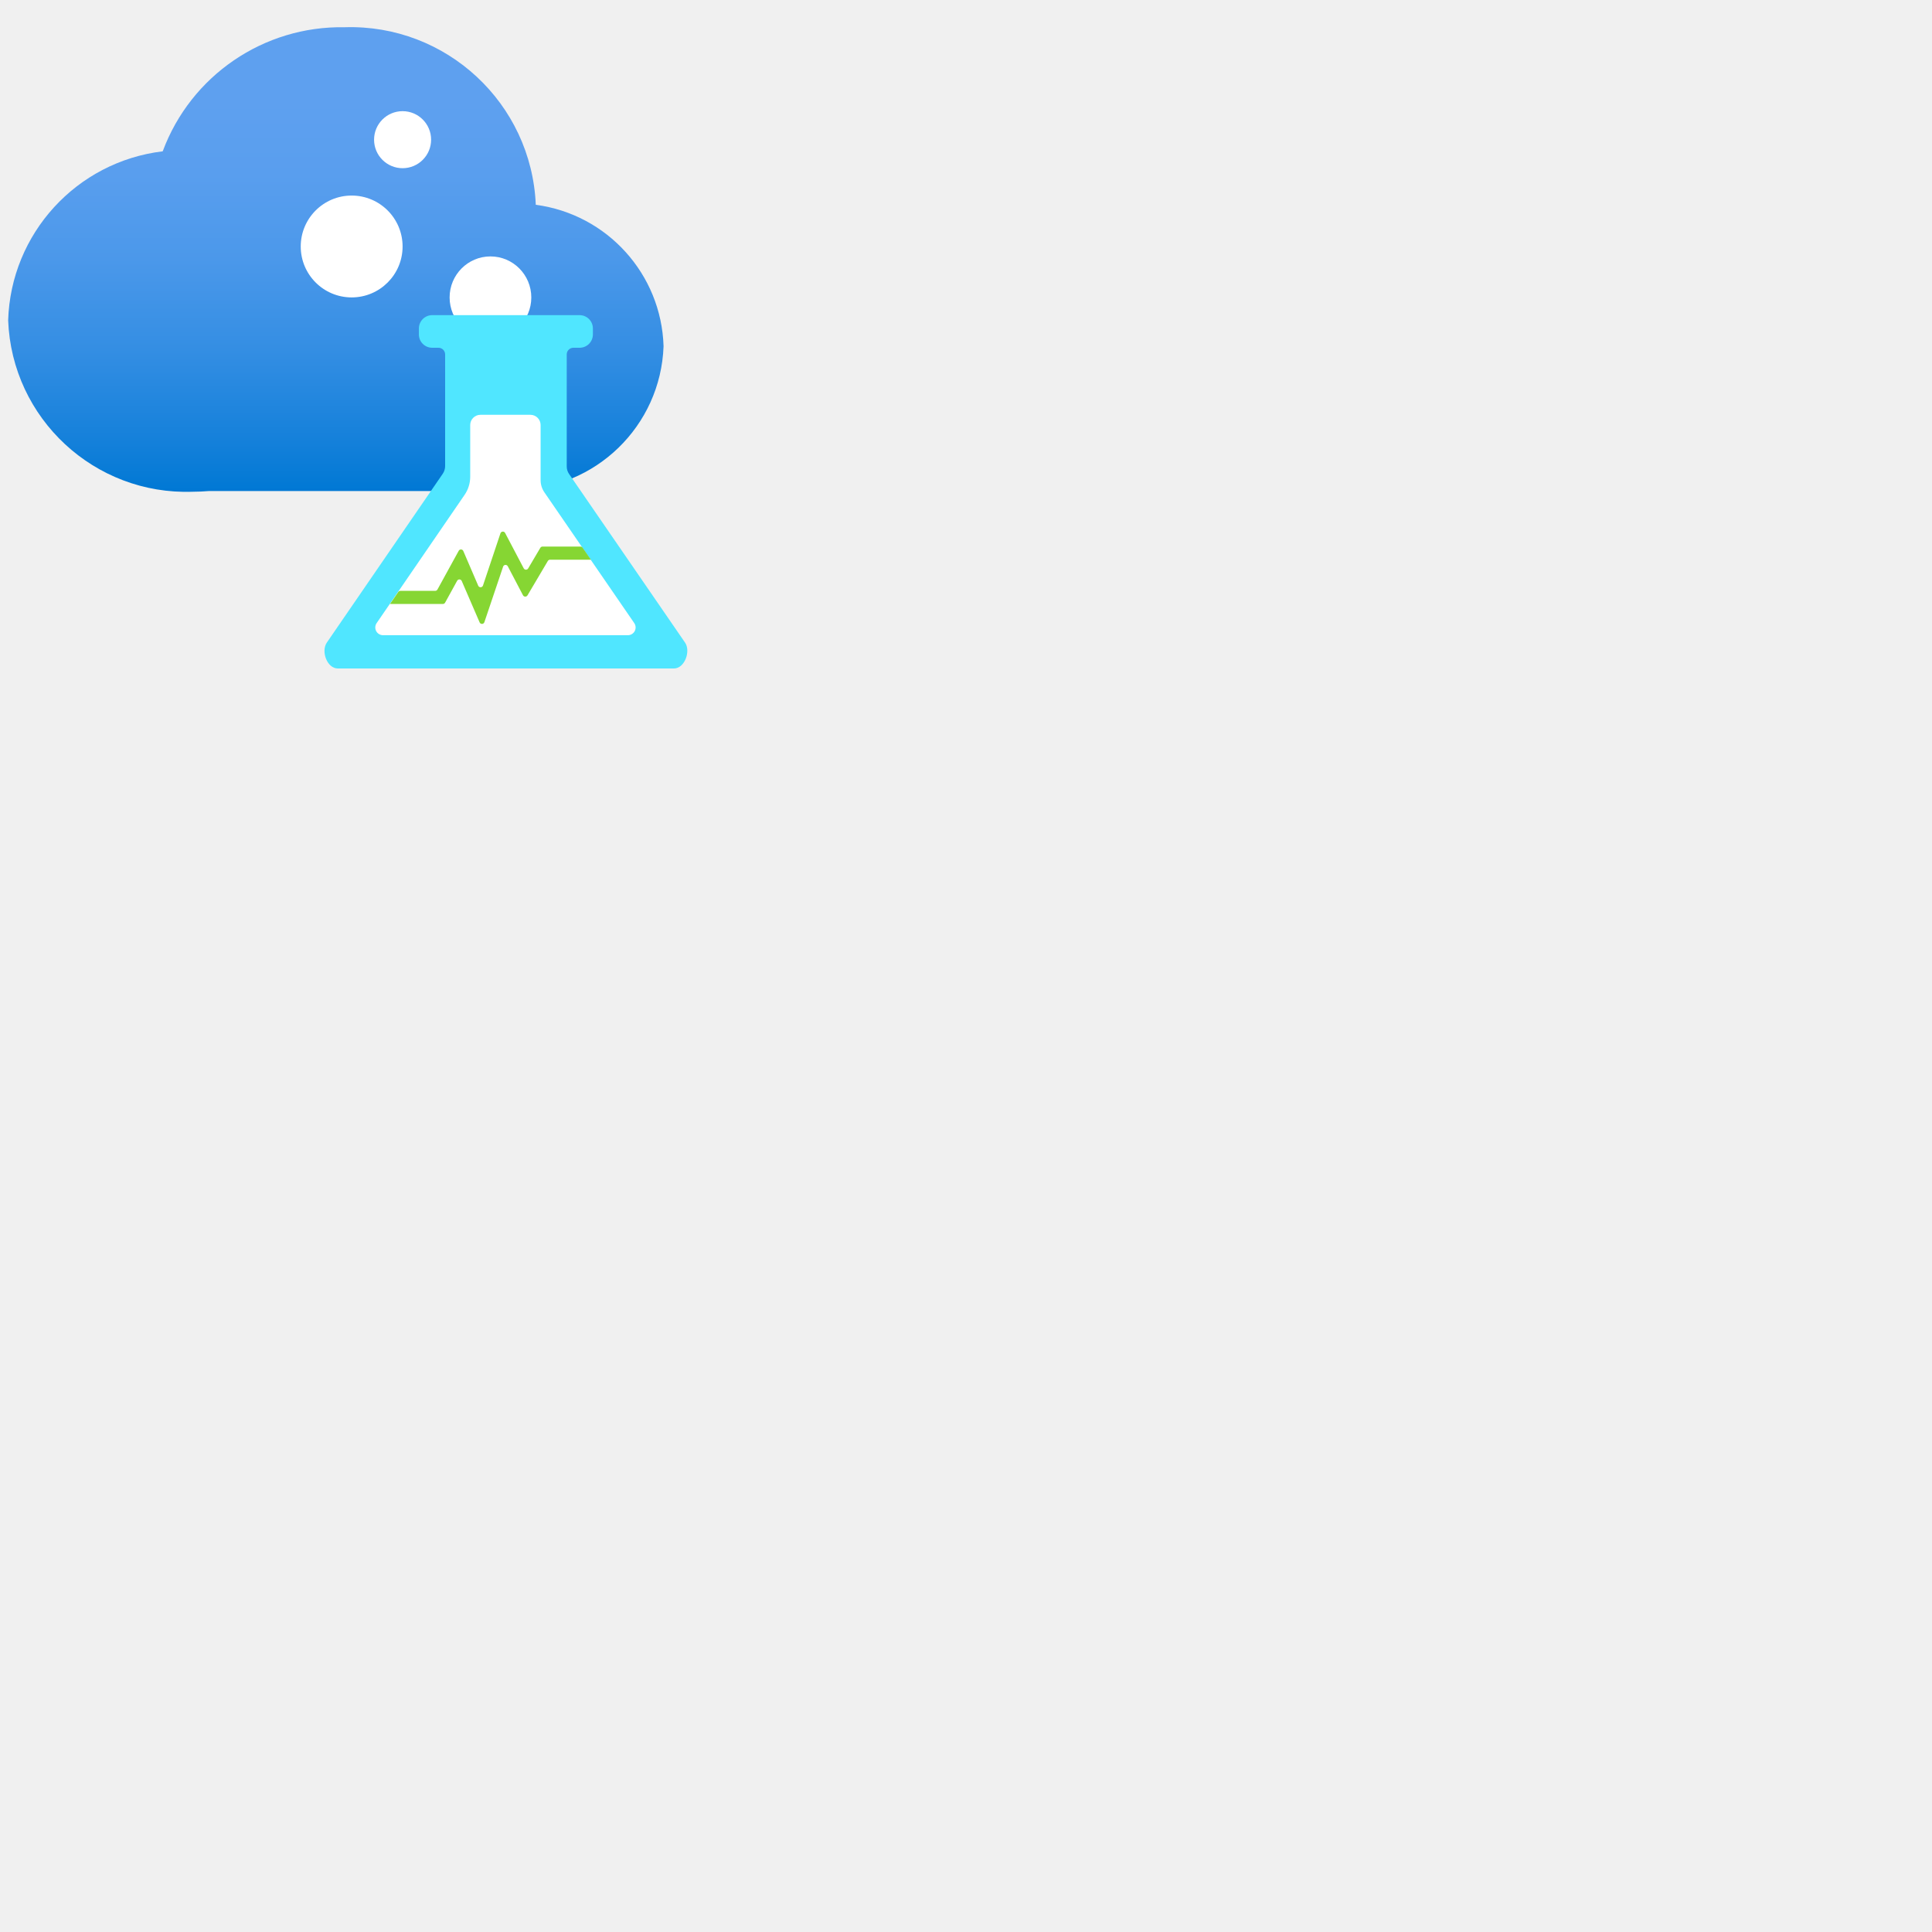
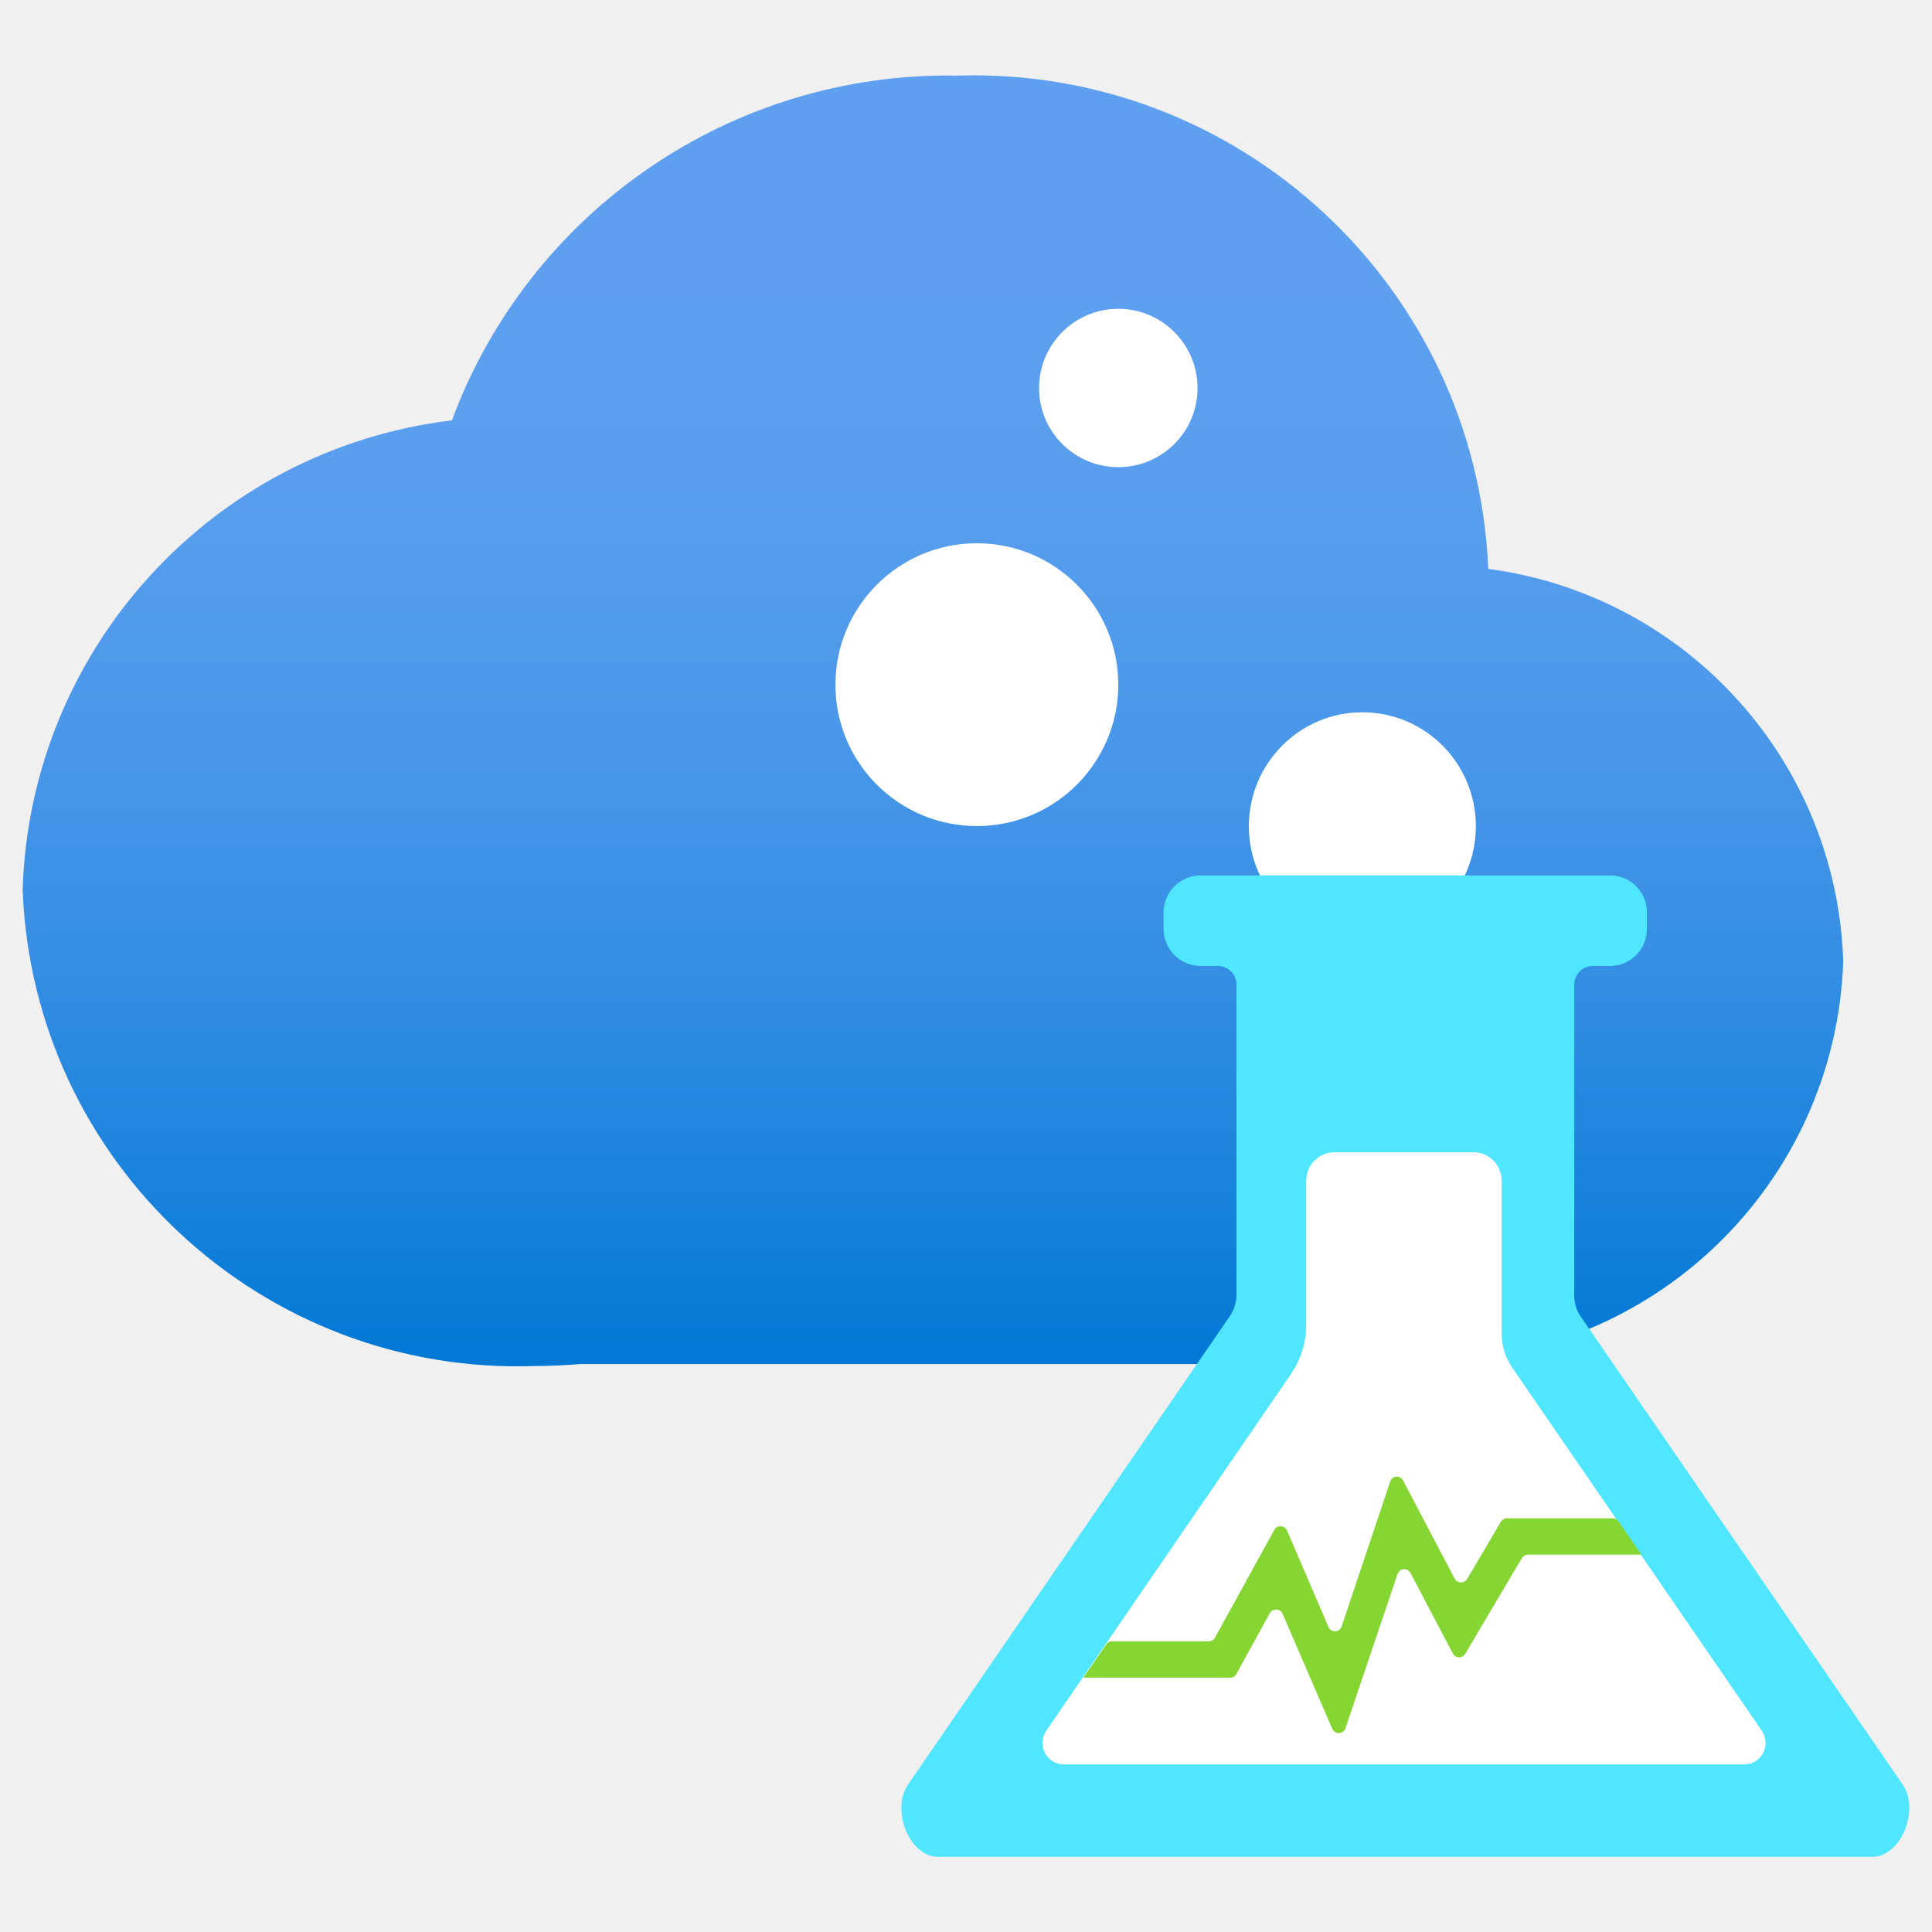
- <svg xmlns="http://www.w3.org/2000/svg" viewBox="0 0 50 50">
+ <svg xmlns="http://www.w3.org/2000/svg" width="50pt" height="50pt" viewBox="0 0 50 50" version="1.1">
  <defs>
-     <linearGradient id="bd6e50c9-d5a4-4e74-abad-3b4ae921495e" x1="8.693" y1="12.726" x2="8.693" y2="0.705" gradientUnits="userSpaceOnUse">
-       <stop offset="0" stop-color="#0078d4" />
-       <stop offset="0.105" stop-color="#1480da" />
-       <stop offset="0.306" stop-color="#348ee3" />
-       <stop offset="0.5" stop-color="#4b98ea" />
-       <stop offset="0.682" stop-color="#599eee" />
-       <stop offset="0.84" stop-color="#5ea0ef" />
+     <linearGradient id="linear0" gradientUnits="userSpaceOnUse" x1="8.693" y1="12.726" x2="8.693" y2="0.705" gradientTransform="matrix(2.777778,0,0,2.777778,0,0)">
+       <stop offset="0" style="stop-color:rgb(0%,47.059%,83.137%);stop-opacity:1;" />
+       <stop offset="0.105" style="stop-color:rgb(7.843%,50.196%,85.49%);stop-opacity:1;" />
+       <stop offset="0.306" style="stop-color:rgb(20.392%,55.686%,89.02%);stop-opacity:1;" />
+       <stop offset="0.5" style="stop-color:rgb(29.412%,59.608%,91.765%);stop-opacity:1;" />
+       <stop offset="0.682" style="stop-color:rgb(34.902%,61.961%,93.333%);stop-opacity:1;" />
+       <stop offset="0.84" style="stop-color:rgb(36.863%,62.745%,93.725%);stop-opacity:1;" />
    </linearGradient>
  </defs>
-   <g id="b4e13e5d-9325-4dd7-a191-90f94b60adf1" />
-   <g>
-     <rect width="50" height="50" fill="none" />
-     <rect width="50" height="50" fill="none" />
-     <g>
-       <path d="M17.173,8.961A3.811,3.811,0,0,0,13.866,5.3,4.8,4.8,0,0,0,8.919.705,4.926,4.926,0,0,0,4.211,3.916a4.547,4.547,0,0,0-4,4.375,4.615,4.615,0,0,0,4.776,4.435c.141,0,.281-.007.42-.018h7.734a.769.769,0,0,0,.2-.031A3.855,3.855,0,0,0,17.173,8.961Z" fill="url(#bd6e50c9-d5a4-4e74-abad-3b4ae921495e)" />
-       <circle cx="9.101" cy="6.379" r="1.318" fill="#fff" />
-       <ellipse cx="12.693" cy="7.698" rx="1.057" ry="1.062" fill="#fff" />
-       <circle cx="10.419" cy="3.615" r="0.738" fill="#fff" />
-       <g>
-         <path d="M17.442,17.3h-8.7c-.277,0-.44-.443-.283-.671l3-4.369a.351.351,0,0,0,.061-.2V9.172A.173.173,0,0,0,11.346,9h-.161a.344.344,0,0,1-.344-.344V8.5a.344.344,0,0,1,.344-.344H15a.344.344,0,0,1,.344.344v.155A.344.344,0,0,1,15,9h-.161a.172.172,0,0,0-.172.172v2.895a.339.339,0,0,0,.061.2l3,4.362C17.883,16.852,17.719,17.3,17.442,17.3Z" fill="#50e6ff" />
-         <path d="M9.746,16.128l2.277-3.32a.827.827,0,0,0,.146-.471V11a.265.265,0,0,1,.265-.265h1.292a.265.265,0,0,1,.265.265v1.428a.553.553,0,0,0,.1.317l2.325,3.383a.2.2,0,0,1-.163.311H9.909A.2.2,0,0,1,9.746,16.128Z" fill="#fff" />
-         <path d="M11.949,15.034l.463,1.072a.066.066,0,0,0,.124-.005l.484-1.435a.066.066,0,0,1,.122-.01l.394.751a.067.067,0,0,0,.116,0l.526-.889a.066.066,0,0,1,.058-.033h1.057l-.215-.311a.066.066,0,0,0-.055-.029h-.981a.067.067,0,0,0-.058.032l-.314.532a.066.066,0,0,1-.116,0l-.481-.915a.066.066,0,0,0-.122.01L12.5,15.152a.066.066,0,0,1-.124.005l-.387-.9a.066.066,0,0,0-.119,0l-.549,1a.067.067,0,0,1-.059.034h-.9a.068.068,0,0,0-.055.029l-.214.311H11.46a.067.067,0,0,0,.059-.034l.311-.565A.066.066,0,0,1,11.949,15.034Z" fill="#86d633" />
-       </g>
-     </g>
+   <g id="surface1">
+     <path style=" stroke:none;fill-rule:nonzero;fill:url(#linear0);" d="M 47.703 24.891 C 47.543 19.711 43.656 15.406 38.516 14.723 C 38.207 7.422 32.078 1.727 24.773 1.957 C 18.965 1.852 13.719 5.43 11.695 10.879 C 5.5 11.625 0.777 16.789 0.586 23.031 C 0.855 30.09 6.793 35.602 13.852 35.352 C 14.246 35.352 14.633 35.332 15.02 35.301 L 36.504 35.301 C 36.691 35.297 36.879 35.266 37.059 35.215 C 42.801 35.184 47.496 30.629 47.703 24.891 Z M 47.703 24.891 " />
+     <path style=" stroke:none;fill-rule:nonzero;fill:rgb(100%,100%,100%);fill-opacity:1;" d="M 28.941 17.719 C 28.941 19.742 27.301 21.379 25.281 21.379 C 23.258 21.379 21.621 19.742 21.621 17.719 C 21.621 15.699 23.258 14.059 25.281 14.059 C 27.301 14.059 28.941 15.699 28.941 17.719 Z M 28.941 17.719 " />
+     <path style=" stroke:none;fill-rule:nonzero;fill:rgb(100%,100%,100%);fill-opacity:1;" d="M 38.195 21.383 C 38.195 19.754 36.879 18.434 35.258 18.434 C 33.637 18.434 32.32 19.754 32.32 21.383 C 32.32 23.012 33.637 24.332 35.258 24.332 C 36.879 24.332 38.195 23.012 38.195 21.383 Z M 38.195 21.383 " />
+     <path style=" stroke:none;fill-rule:nonzero;fill:rgb(100%,100%,100%);fill-opacity:1;" d="M 30.992 10.043 C 30.992 11.176 30.074 12.09 28.941 12.09 C 27.809 12.09 26.891 11.176 26.891 10.043 C 26.891 8.91 27.809 7.992 28.941 7.992 C 30.074 7.992 30.992 8.91 30.992 10.043 Z M 30.992 10.043 " />
+     <path style=" stroke:none;fill-rule:nonzero;fill:rgb(31.373%,90.196%,100%);fill-opacity:1;" d="M 48.449 48.055 L 24.285 48.055 C 23.516 48.055 23.062 46.824 23.496 46.191 L 31.832 34.055 C 31.941 33.891 32 33.699 32 33.5 L 32 25.477 C 32 25.211 31.781 25 31.516 25 L 31.07 25 C 30.543 25 30.113 24.57 30.113 24.043 L 30.113 23.609 C 30.113 23.082 30.543 22.656 31.07 22.656 L 41.668 22.656 C 42.195 22.656 42.621 23.082 42.621 23.609 L 42.621 24.043 C 42.621 24.297 42.523 24.539 42.344 24.719 C 42.164 24.898 41.922 25 41.668 25 L 41.219 25 C 40.957 25 40.742 25.215 40.742 25.477 L 40.742 33.52 C 40.738 33.719 40.797 33.914 40.91 34.074 L 49.246 46.191 C 49.676 46.812 49.219 48.055 48.449 48.055 Z M 48.449 48.055 " />
+     <path style=" stroke:none;fill-rule:nonzero;fill:rgb(100%,100%,100%);fill-opacity:1;" d="M 27.07 44.801 L 33.398 35.578 C 33.664 35.191 33.805 34.738 33.805 34.27 L 33.805 30.555 C 33.805 30.148 34.133 29.82 34.539 29.82 L 38.129 29.82 C 38.535 29.82 38.863 30.148 38.863 30.555 L 38.863 34.523 C 38.863 34.836 38.961 35.145 39.141 35.402 L 45.602 44.801 C 45.711 44.969 45.723 45.188 45.629 45.367 C 45.535 45.547 45.352 45.66 45.148 45.664 L 27.523 45.664 C 27.32 45.66 27.137 45.547 27.043 45.367 C 26.949 45.188 26.961 44.969 27.07 44.801 Z M 27.07 44.801 " />
+     <path style=" stroke:none;fill-rule:nonzero;fill:rgb(52.549%,83.922%,20%);fill-opacity:1;" d="M 33.191 41.762 L 34.477 44.738 C 34.508 44.809 34.578 44.855 34.656 44.852 C 34.73 44.848 34.801 44.797 34.82 44.727 L 36.168 40.738 C 36.188 40.668 36.254 40.617 36.328 40.609 C 36.402 40.605 36.473 40.645 36.504 40.711 L 37.602 42.797 C 37.633 42.855 37.695 42.891 37.762 42.891 C 37.828 42.891 37.891 42.855 37.922 42.797 L 39.383 40.328 C 39.418 40.27 39.477 40.234 39.543 40.234 L 42.48 40.234 L 41.883 39.371 C 41.848 39.32 41.793 39.293 41.73 39.293 L 39.004 39.293 C 38.941 39.289 38.879 39.324 38.844 39.379 L 37.973 40.859 C 37.941 40.918 37.879 40.953 37.812 40.953 C 37.742 40.953 37.684 40.918 37.648 40.859 L 36.312 38.316 C 36.281 38.25 36.211 38.211 36.137 38.215 C 36.062 38.223 35.996 38.273 35.977 38.344 L 34.723 42.09 C 34.699 42.164 34.633 42.215 34.555 42.215 C 34.477 42.219 34.406 42.176 34.379 42.102 L 33.305 39.602 C 33.273 39.539 33.207 39.5 33.137 39.5 C 33.066 39.5 33.004 39.539 32.973 39.602 L 31.445 42.379 C 31.414 42.441 31.352 42.477 31.285 42.477 L 28.785 42.477 C 28.723 42.477 28.664 42.504 28.629 42.555 L 28.035 43.418 L 31.832 43.418 C 31.902 43.422 31.965 43.383 31.996 43.324 L 32.859 41.754 C 32.895 41.691 32.957 41.652 33.027 41.656 C 33.098 41.656 33.164 41.695 33.191 41.762 Z M 33.191 41.762 " />
  </g>
</svg>
